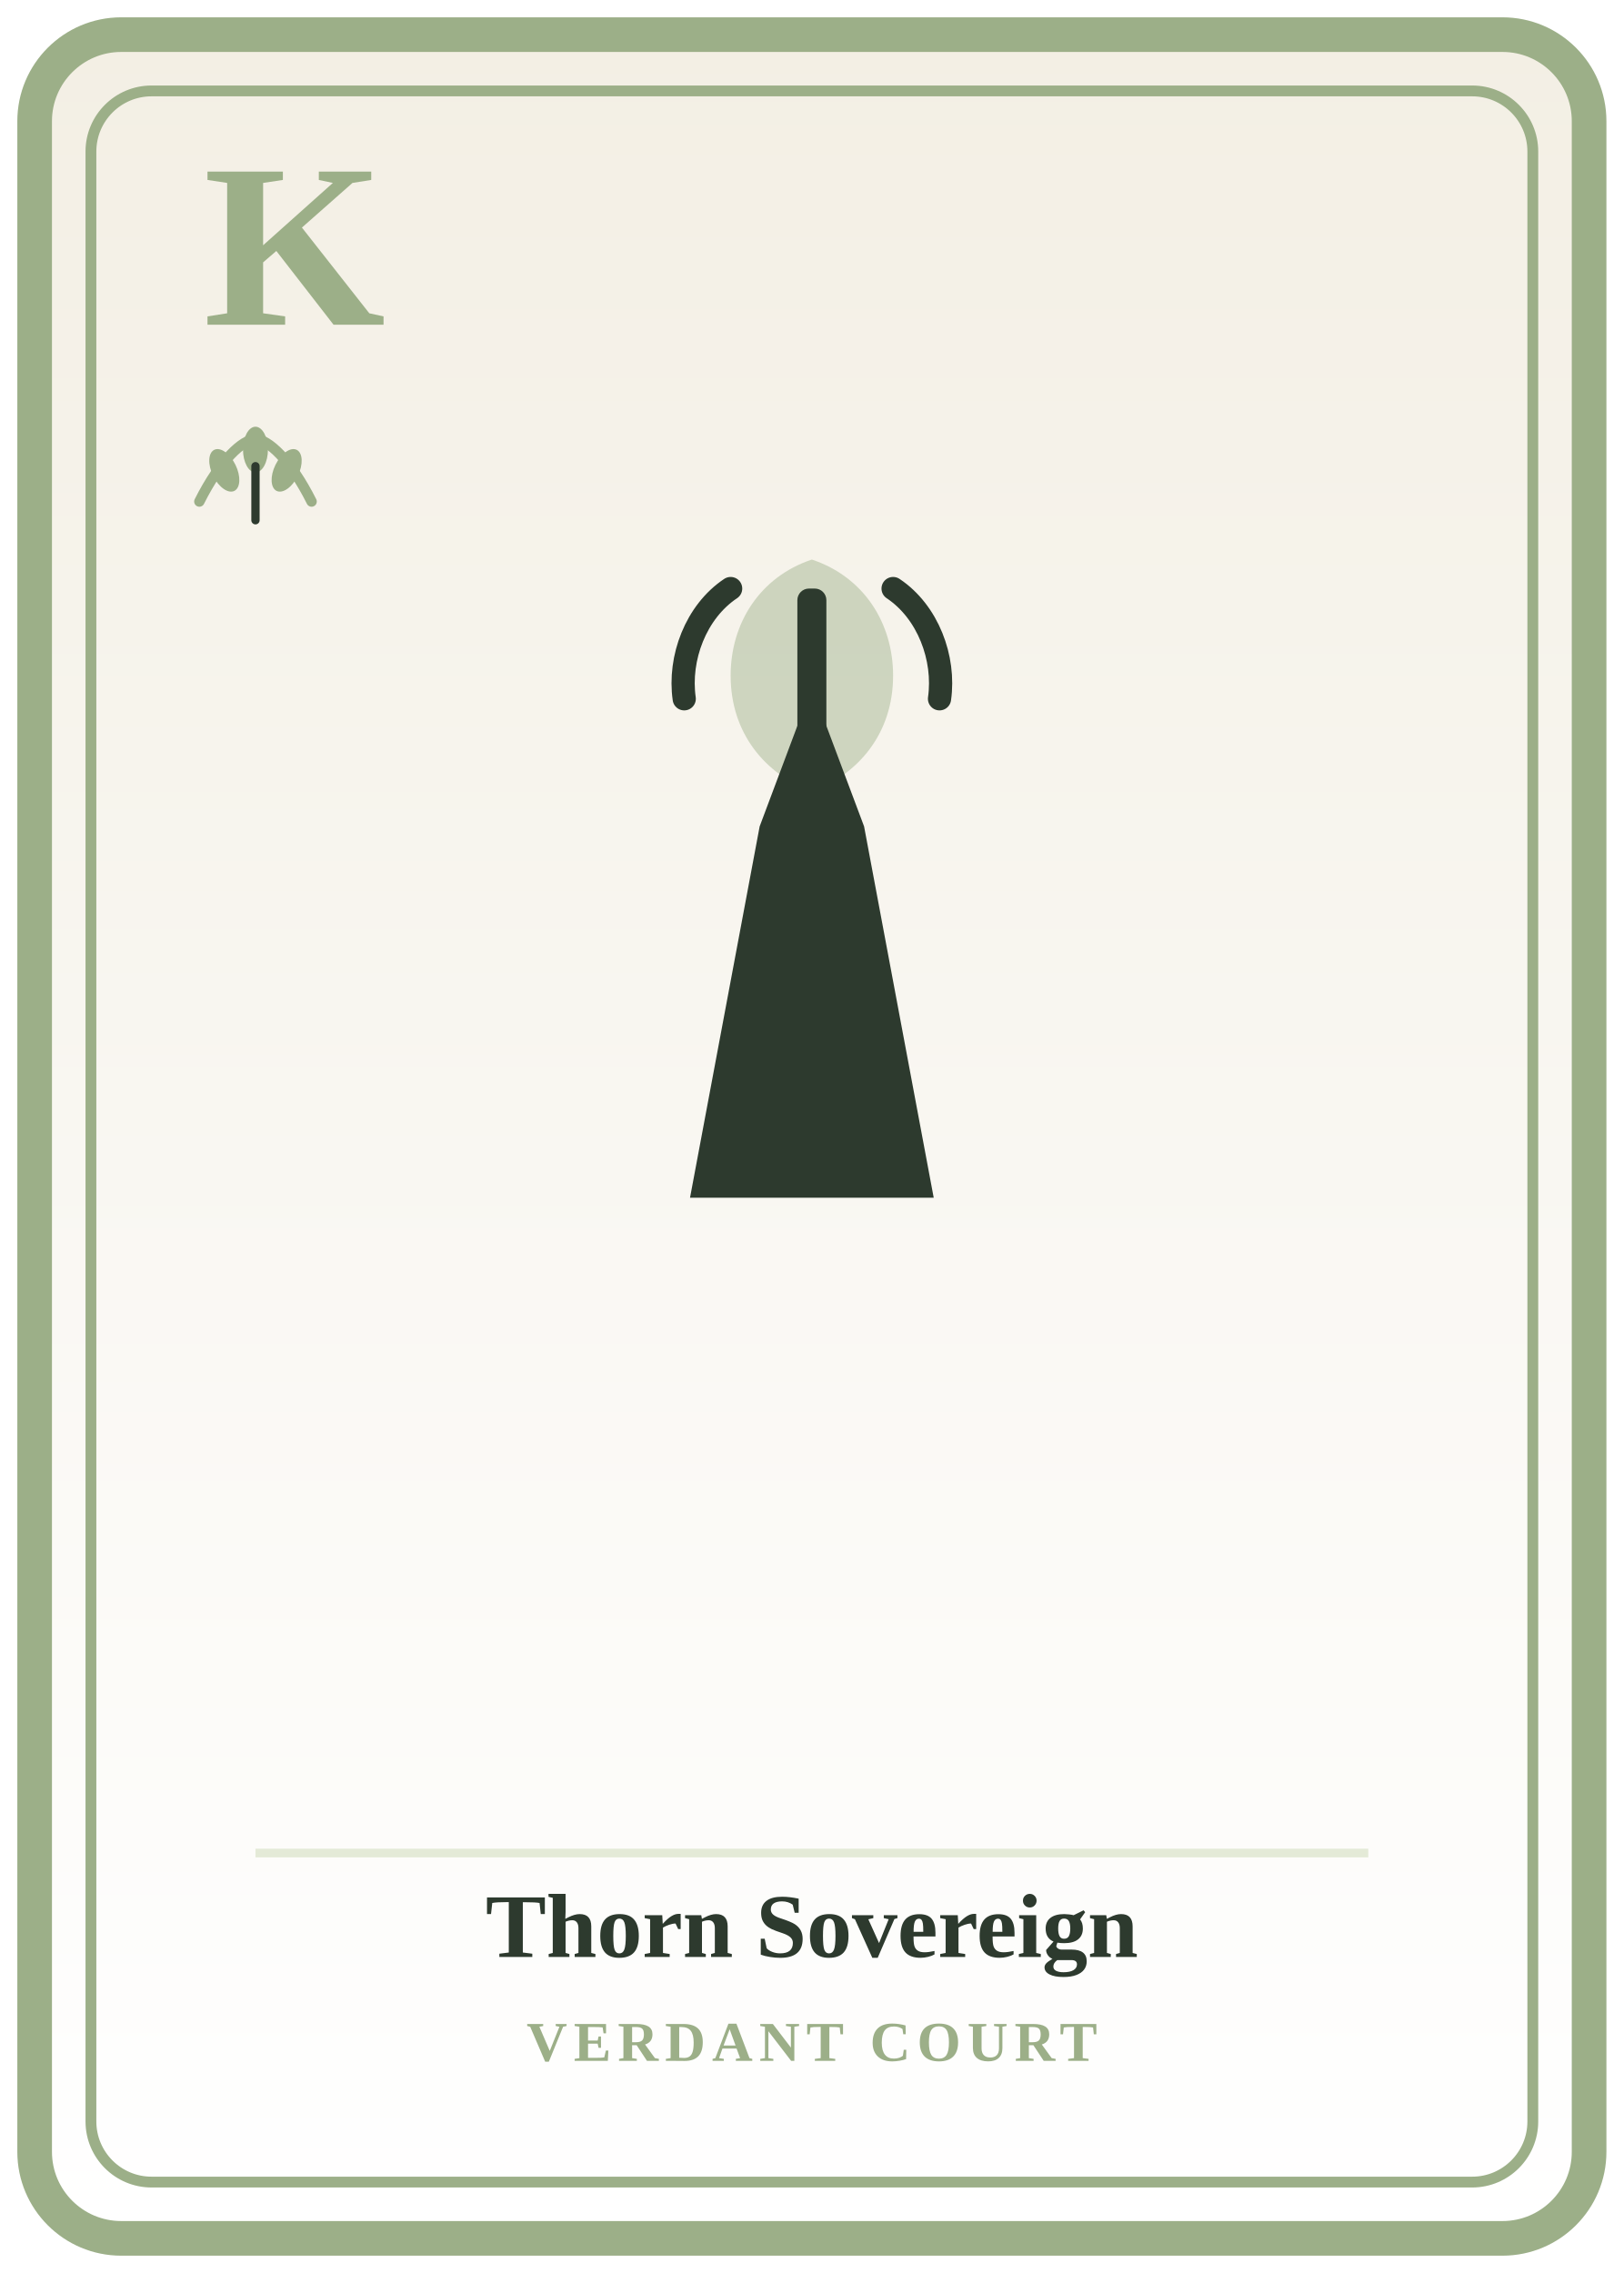
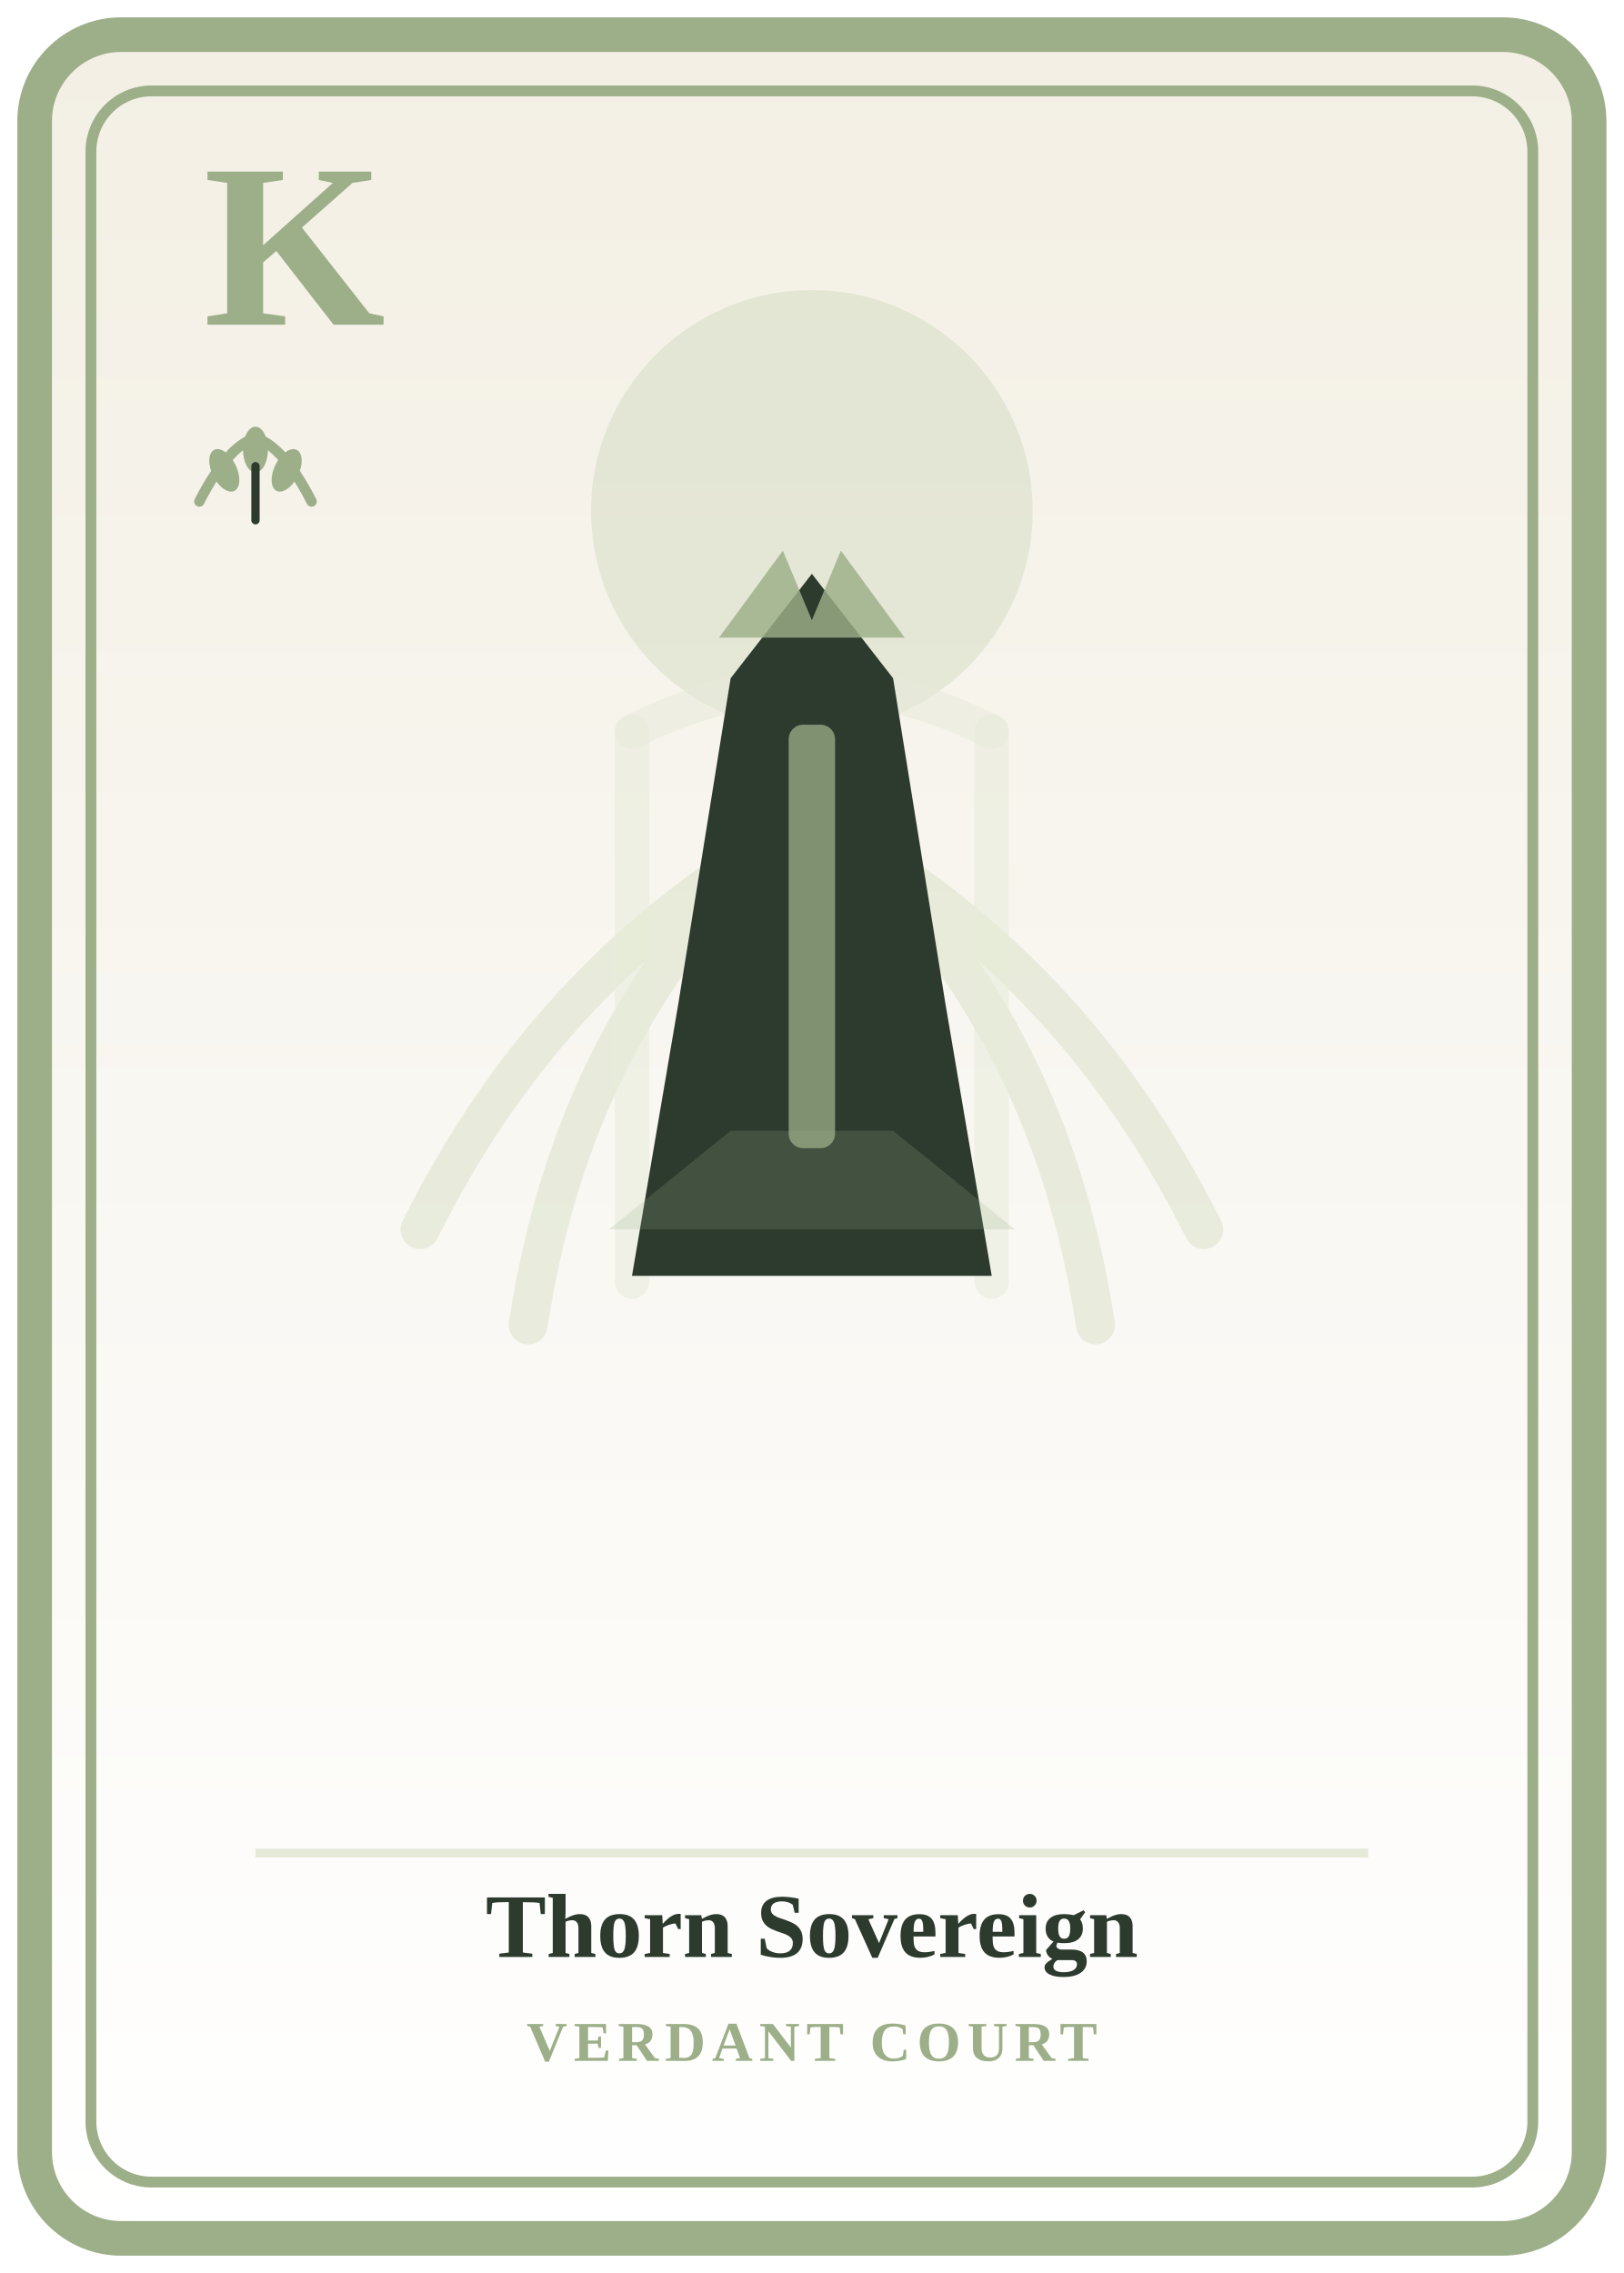
<svg xmlns="http://www.w3.org/2000/svg" viewBox="0 0 750 1050" role="img" aria-labelledby="title desc">
  <defs>
    <linearGradient id="bg-verdant_court_king" x1="0" x2="0" y1="0" y2="1">
      <stop offset="0%" stop-color="#f3efe4" />
      <stop offset="100%" stop-color="#ffffff" />
    </linearGradient>
  </defs>
  <rect x="16" y="16" width="718" height="1018" rx="40" fill="url(#bg-verdant_court_king)" stroke="#9CAF88" stroke-width="16" />
  <rect x="42" y="42" width="666" height="966" rx="28" fill="none" stroke="#9CAF88" stroke-width="5" />
  <g transform="translate(94,150)">
    <text x="0" y="0" font-size="108" font-weight="700" fill="#9CAF88">K</text>
    <g transform="translate(24,74)">
      <g transform="translate(0,0) scale(0.48)">
        <path d="M-54 16 C-34 -24, -12 -44, 0 -44 C12 -44, 34 -24, 54 16" fill="none" stroke="#9CAF88" stroke-width="10" stroke-linecap="round" />
        <ellipse cx="-30" cy="-14" rx="12" ry="22" fill="#9CAF88" transform="rotate(-26 -30 -14)" />
        <ellipse cx="0" cy="-34" rx="12" ry="22" fill="#9CAF88" />
        <ellipse cx="30" cy="-14" rx="12" ry="22" fill="#9CAF88" transform="rotate(26 30 -14)" />
        <path d="M0 -18 V34" fill="none" stroke="#2d3a2e" stroke-width="8" stroke-linecap="round" />
      </g>
    </g>
  </g>
-   <g transform="translate(375,430) scale(1.34)">
-     <path d="M0 -128 C18 -122 28 -106 28 -88 C28 -68 16 -54 0 -48 C-16 -54 -28 -68 -28 -88 C-28 -106 -18 -122 0 -128 Z" fill="#9CAF88" opacity="0.45" />
-     <path d="M0 -84 L18 -36 L42 92 L-42 92 L-18 -36 Z" fill="#2d3a2e" />
-     <rect x="-5" y="-118" width="10" height="160" rx="4" fill="#2d3a2e" />
-     <path d="M-28 -118 C-40 -110 -46 -94 -44 -80" fill="none" stroke="#2d3a2e" stroke-width="8" stroke-linecap="round" />
-     <path d="M28 -118 C40 -110 46 -94 44 -80" fill="none" stroke="#2d3a2e" stroke-width="8" stroke-linecap="round" />
+   <g opacity="0.9">
+     <circle cx="375" cy="236" r="102" fill="#cdd8ba" opacity="0.46" />
+     <path d="M194 568 C234 488 286 434 352 392 C294 452 258 520 244 612" fill="none" stroke="#cdd8ba" stroke-width="18" stroke-linecap="round" opacity="0.42" />
+     <path d="M556 568 C516 488 464 434 398 392 C456 452 492 520 506 612" fill="none" stroke="#cdd8ba" stroke-width="18" stroke-linecap="round" opacity="0.42" />
+     <path d="M292 338 L292 592 M458 338 L458 592" fill="none" stroke="#e4ead7" stroke-width="16" stroke-linecap="round" opacity="0.52" />
+     <path d="M292 338 Q375 296 458 338" fill="none" stroke="#e4ead7" stroke-width="16" stroke-linecap="round" opacity="0.52" />
+   </g>
+   <g transform="translate(375,450) scale(1.34)">
+     <path d="M0 -138 L28 -102 L46 10 L62 104 L-62 104 L-46 10 L-28 -102 Z" fill="#2d3a2e" />
+     <path d="M-32 -116 L-10 -146 L0 -122 L10 -146 L32 -116" fill="#9CAF88" opacity="0.82" />
+     <path d="M-70 88 L-28 54 L28 54 L70 88" fill="#9CAF88" opacity="0.2" />
+     <rect x="-8" y="-86" width="16" height="146" rx="5" fill="#9CAF88" opacity="0.74" />
  </g>
  <line x1="118" y1="856" x2="632" y2="856" stroke="#e4ead7" stroke-width="4" />
  <text x="375" y="904" text-anchor="middle" font-size="42" font-weight="700" fill="#2d3a2e">Thorn Sovereign</text>
  <text x="375" y="952" text-anchor="middle" font-size="26" font-weight="700" fill="#9CAF88" letter-spacing="3">VERDANT COURT</text>
</svg>
